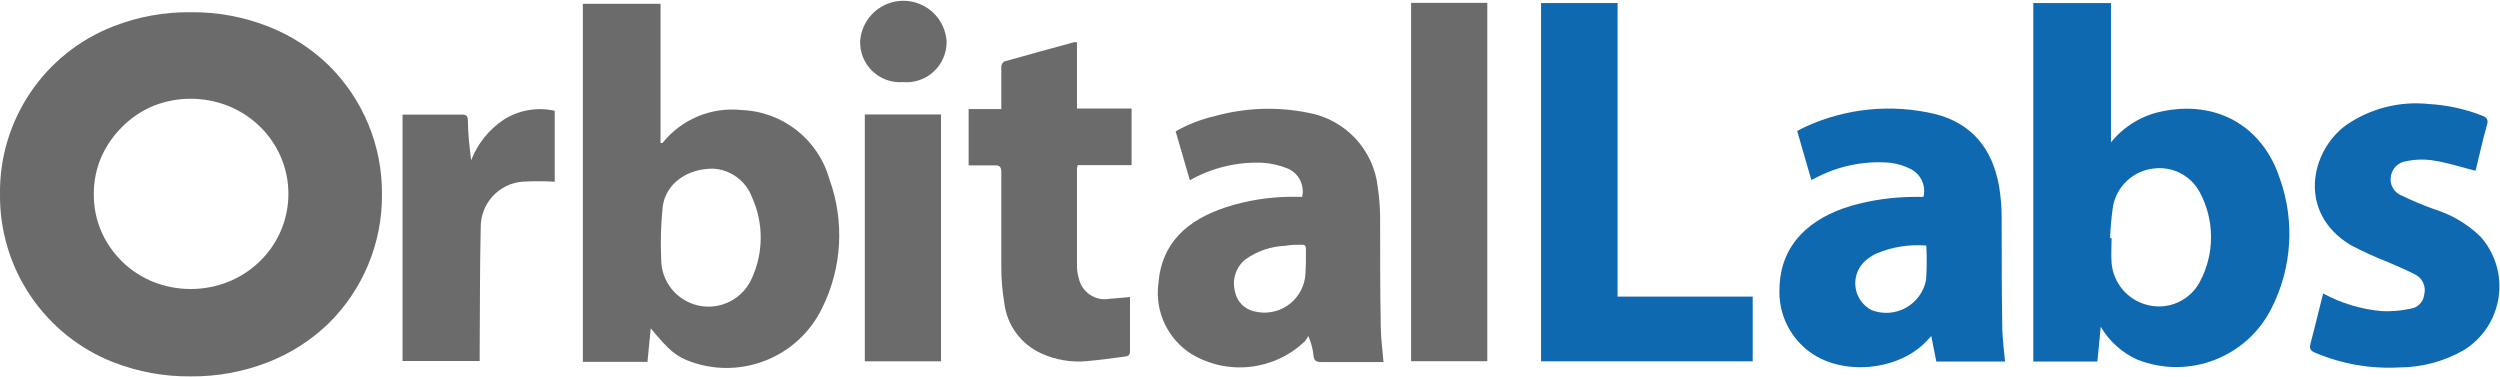
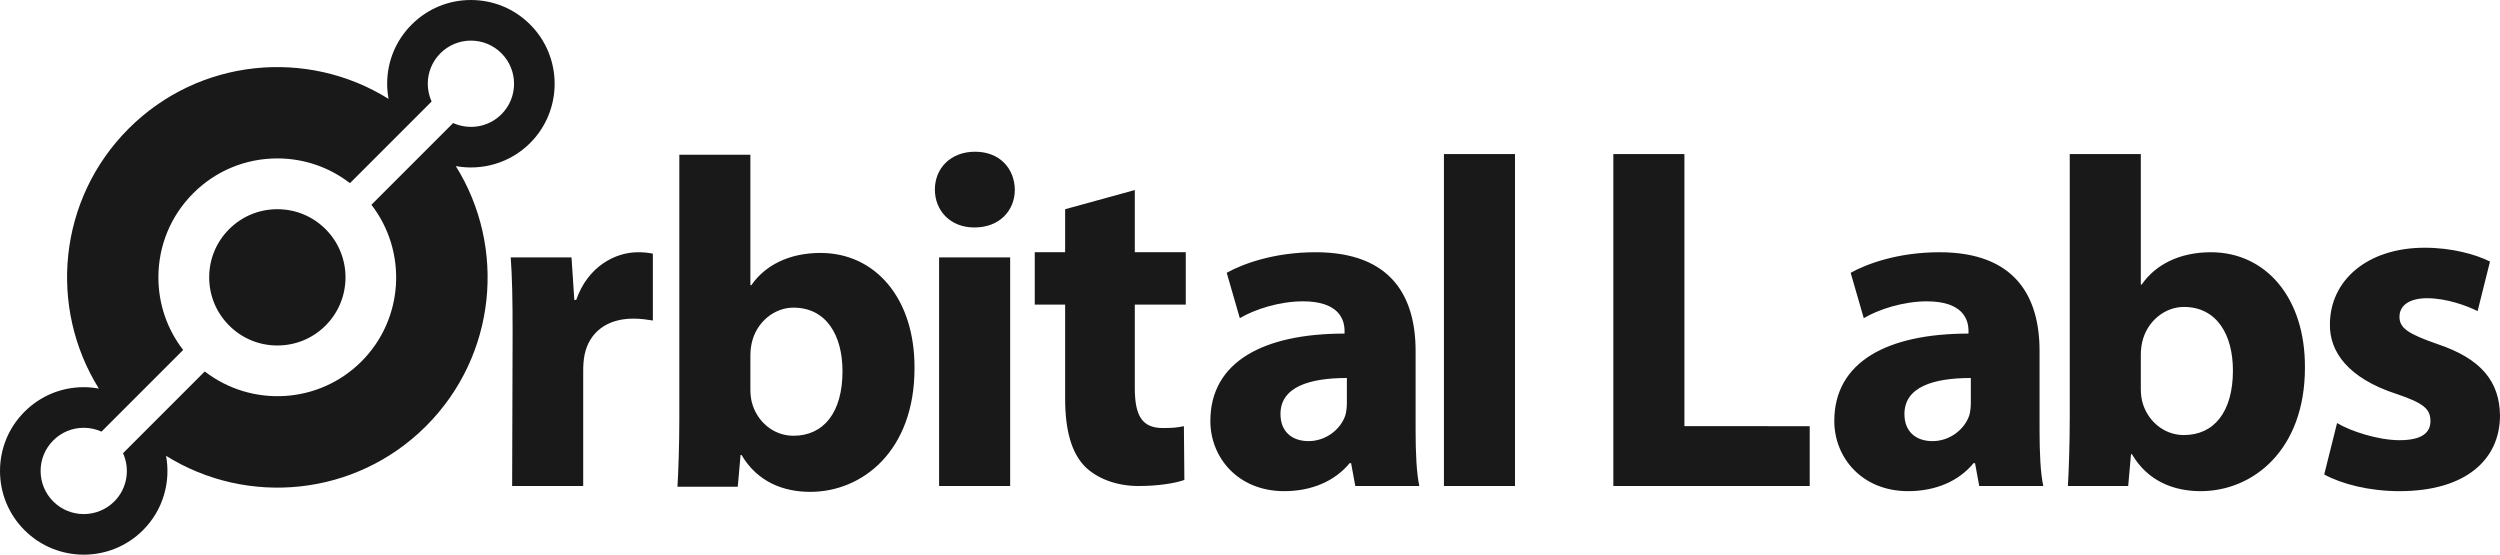
- <svg xmlns="http://www.w3.org/2000/svg" viewBox="0 0 237.19 35.71">
+ <svg xmlns="http://www.w3.org/2000/svg" width="2127.609" height="472.047">
  <defs>
-     <style>.cls-1{fill:#0f69b0;}.cls-2{fill:#6b6b6b;}</style>
+     <clipPath clipPathUnits="userSpaceOnUse" id="a">
+       <path d="M0 2000h2000V0H0z" />
+     </clipPath>
  </defs>
-   <g id="Layer_2" data-name="Layer 2">
-     <g id="Layer_1-2" data-name="Layer 1">
-       <path class="cls-1" d="M199.31,31l-.32,3.3h-6.08V.29h7.37V13.51a8.31,8.31,0,0,1,4.82-2.94c5.16-1.09,9.55,1.35,11.2,6.36a15.59,15.59,0,0,1-.78,12.3,10.1,10.1,0,0,1-12.72,4.9A7.65,7.65,0,0,1,199.31,31Zm.89-8.41h.14c0,.79-.06,1.58,0,2.36a4.5,4.5,0,0,0,3.46,4,4.38,4.38,0,0,0,4.9-2.19,9,9,0,0,0,0-8.53A4.33,4.33,0,0,0,204.24,16a4.42,4.42,0,0,0-3.75,3.48A26.79,26.79,0,0,0,200.2,22.57Z" />
-       <path class="cls-2" d="M55.3.36h7.37V13.57c.11,0,.16,0,.18,0a8.46,8.46,0,0,1,7.51-3.13A9,9,0,0,1,78.69,17,15.55,15.55,0,0,1,78,29.23a10.08,10.08,0,0,1-12.35,5.13c-1.5-.52-2.17-1.1-3.91-3.21l-.31,3.18H55.3ZM67.65,16c-2.53,0-4.47,1.46-4.77,3.57a33.48,33.48,0,0,0-.15,5,4.49,4.49,0,0,0,8.6,1.84,9.3,9.3,0,0,0,0-7.74A4.18,4.18,0,0,0,67.65,16Z" />
-       <path class="cls-2" d="M123.54,18.68A2.35,2.35,0,0,0,122.2,16a7.6,7.6,0,0,0-2.45-.56,12.94,12.94,0,0,0-6.86,1.66c-.45-1.55-.9-3.07-1.35-4.64a13.8,13.8,0,0,1,3.7-1.44,19,19,0,0,1,8.88-.32,8.07,8.07,0,0,1,6.6,7.08,20.5,20.5,0,0,1,.22,2.83c0,3.44,0,6.87.06,10.31,0,1.12.17,2.25.26,3.43h-3.49c-.79,0-1.58,0-2.37,0-.49,0-.74-.09-.78-.64a5.94,5.94,0,0,0-.5-1.83,2.37,2.37,0,0,1-.32.5,8.93,8.93,0,0,1-10.74,1.22,6.85,6.85,0,0,1-3.16-6.65c.3-4,2.84-6.1,6.38-7.28a20.55,20.55,0,0,1,6.32-1Zm.36,6.16h0c0-.39,0-.77,0-1.16s-.1-.48-.45-.46c-.5,0-1,0-1.51.1a7,7,0,0,0-3.78,1.29,2.93,2.93,0,0,0-1,3,2.36,2.36,0,0,0,1.8,1.92,3.9,3.9,0,0,0,4.85-3.13C123.88,25.89,123.88,25.36,123.9,24.84Z" />
-       <path class="cls-1" d="M190.23,34.3h-6.52l-.48-2.42c-.23.25-.38.43-.55.59-2.81,2.86-8.57,3.3-11.62.39a7.05,7.05,0,0,1-2.23-5.49c.08-4.28,3-6.71,6.79-7.84a22.12,22.12,0,0,1,6.16-.85h.71a2.34,2.34,0,0,0-1.18-2.63,5.93,5.93,0,0,0-2-.61,12.83,12.83,0,0,0-7.13,1.48l-.33.15-1.34-4.64c.31-.16.6-.33.91-.46a18.94,18.94,0,0,1,12.14-1.16c3.54.88,5.47,3.32,6.1,6.83a18.64,18.64,0,0,1,.25,3.08c0,3.49,0,7,.06,10.49C190,32.23,190.13,33.25,190.23,34.3Zm-7.47-11a10,10,0,0,0-4.77.77,4.26,4.26,0,0,0-1.18.83,2.87,2.87,0,0,0,.75,4.52,3.85,3.85,0,0,0,5.18-2.87A27,27,0,0,0,182.76,23.29Z" />
-       <path class="cls-1" d="M153.47,28.14h12.82v6.14H146.21V.29h7.26Z" />
-       <path class="cls-1" d="M220.41,27.84A14.27,14.27,0,0,0,226,29.52a10.61,10.61,0,0,0,2.69-.23A1.51,1.51,0,0,0,230,27.94a1.65,1.65,0,0,0-.76-1.84c-.84-.46-1.75-.81-2.62-1.21A33.88,33.88,0,0,1,223,23.24c-5.07-3.08-3.78-8.92-.41-11.37a11.66,11.66,0,0,1,7.88-2,16.35,16.35,0,0,1,5,1.09c.46.18.65.37.48.92-.38,1.32-.67,2.66-1,4,0,.15-.1.3-.1.32-1.41-.37-2.76-.8-4.14-1a6.94,6.94,0,0,0-2.4.09,1.71,1.71,0,0,0-1.48,1.48,1.64,1.64,0,0,0,1,1.77,33,33,0,0,0,3.06,1.29,11,11,0,0,1,4.44,2.61,7.1,7.1,0,0,1-1.56,10.77,12.35,12.35,0,0,1-6.13,1.65,17.91,17.91,0,0,1-8-1.4c-.44-.19-.55-.39-.43-.86C219.64,31,220,29.43,220.41,27.84Z" />
-       <path class="cls-2" d="M107.21,28.18c0,1.75,0,3.47,0,5.18,0,.39-.25.44-.5.47-1.22.17-2.44.33-3.66.44a8.51,8.51,0,0,1-4.19-.71,6.05,6.05,0,0,1-3.59-4.91A20,20,0,0,1,95,25.46c0-3,0-6.07,0-9.1,0-.55-.17-.7-.69-.67-.79,0-1.58,0-2.41,0V10.35H95V8.62c0-.77,0-1.54,0-2.3a.61.61,0,0,1,.29-.49c2.19-.62,4.39-1.22,6.59-1.82a1.06,1.06,0,0,1,.3,0v6.29h5.18v5.37h-5.1a1.41,1.41,0,0,0-.08.28c0,3.14,0,6.27,0,9.4a3.94,3.94,0,0,0,.16,1,2.52,2.52,0,0,0,2.92,2C105.88,28.31,106.48,28.24,107.21,28.18Z" />
-       <path class="cls-2" d="M133.88.27h7.23v34h-7.23Z" />
-       <path class="cls-2" d="M52.63,17.24a26.64,26.64,0,0,0-3.1,0,4.31,4.31,0,0,0-3.92,4.24c-.09,4-.07,8-.1,11.94v.83H38.19V10.87a3.55,3.55,0,0,1,.41,0c1.74,0,3.48,0,5.22,0,.41,0,.55.12.57.54,0,1.26.16,2.52.31,3.8a8.17,8.17,0,0,1,3.08-3.85,6.43,6.43,0,0,1,4.85-.85Z" />
-       <path class="cls-2" d="M82.05,10.86h7.23V34.28H82.05Z" />
-       <path class="cls-2" d="M85.67,7.79a3.78,3.78,0,0,1-4.06-3.93,4.11,4.11,0,0,1,8.2.08A3.81,3.81,0,0,1,85.67,7.79Z" />
-       <path class="cls-2" d="M0,18.43A16.85,16.85,0,0,1,10.78,2.49,19.5,19.5,0,0,1,18.1,1.16a19.49,19.49,0,0,1,7.29,1.33,17.35,17.35,0,0,1,5.75,3.66,17,17,0,0,1,5.1,12.28,17,17,0,0,1-5.1,12.29,17.35,17.35,0,0,1-5.75,3.66,19.69,19.69,0,0,1-7.29,1.33,19.7,19.7,0,0,1-7.32-1.33A16.94,16.94,0,0,1,0,18.43Zm8.9,0A8.76,8.76,0,0,0,9.63,22a9.21,9.21,0,0,0,2,2.86,9.11,9.11,0,0,0,2.93,1.89,9.66,9.66,0,0,0,7.07,0,9.2,9.2,0,0,0,2.95-1.89,8.9,8.9,0,0,0,0-12.93,9.2,9.2,0,0,0-2.95-1.89,9.66,9.66,0,0,0-7.07,0A9.11,9.11,0,0,0,11.63,12a9.21,9.21,0,0,0-2,2.86A8.74,8.74,0,0,0,8.9,18.43Z" />
-     </g>
+   <g clip-path="url(#a)" transform="matrix(1.33333 0 0 -1.33333 -269.528 1569.357)">
+     <path d="M439.217 1046.319c22.981-29.751 20.902-72.74-6.375-100.017-27.265-27.268-70.25-29.351-100-6.371l-52.169-52.168c4.575-10.14 2.735-22.492-5.584-30.814-10.747-10.736-28.219-10.736-38.954 0-5.2 5.205-8.068 12.115-8.068 19.477 0 7.353 2.868 14.272 8.068 19.47 5.201 5.207 12.112 8.072 19.475 8.072 3.971 0 7.804-.858 11.317-2.446l52.128 52.12c-10.239 13.225-15.805 29.355-15.805 46.342 0 20.28 7.9 39.338 22.232 53.682 14.341 14.338 33.41 22.24 53.686 22.24 16.99 0 33.117-5.57 46.343-15.797l52.127 52.118a27.479 27.479 0 00-2.45 11.322c0 7.354 2.867 14.274 8.068 19.479 5.201 5.197 12.12 8.069 19.474 8.069 7.36 0 14.27-2.872 19.474-8.07 10.74-10.742 10.74-28.212 0-38.956-8.322-8.322-20.672-10.162-30.82-5.585zm101.32 39.426c20.846 20.85 20.837 54.769 0 75.61-10.102 10.1-23.525 15.663-37.807 15.663-14.285 0-27.71-5.562-37.803-15.663-10.099-10.1-15.662-23.515-15.662-37.806 0-3.275.33-6.49.898-9.647-51.813 32.355-120.88 26.049-165.915-18.994-45.04-45.033-51.342-114.1-18.99-165.92-3.154.572-6.375.907-9.648.907-14.285 0-27.71-5.571-37.81-15.668-10.092-10.094-15.654-23.53-15.654-37.801 0-14.282 5.562-27.714 15.654-37.807 20.847-20.848 54.768-20.848 75.616 0 12.89 12.886 17.784 30.77 14.738 47.465 51.81-32.365 120.893-26.065 165.938 18.976 45.045 45.05 51.35 114.132 18.978 165.942 16.702-3.038 34.581 1.856 47.467 14.743" fill="#191919" />
+     <path d="M379.18 956.503c-11.632 0-22.548 4.517-30.737 12.713-8.256 8.236-12.778 19.16-12.778 30.79 0 11.616 4.52 22.535 12.734 30.746 8.216 8.212 19.146 12.735 30.781 12.735 11.635 0 22.563-4.523 30.776-12.735 16.967-16.962 16.967-44.565 0-61.522-8.2-8.202-19.132-12.727-30.776-12.727M529.336 964.692c0 21.49-.298 35.513-1.195 48.043h38.795l1.79-27.155h1.196c7.46 21.486 25.067 30.44 39.392 30.44 4.177 0 6.27-.296 9.55-.893v-42.68c-3.88.596-7.46 1.197-12.539 1.197-16.708 0-28.048-8.656-31.033-22.98-.597-2.983-.897-6.267-.897-10.147v-73.713h-45.357zM681.112 928.437c0-2.987.295-5.668.894-8.062 2.985-11.933 13.43-21.49 26.56-21.49 19.396 0 31.336 14.932 31.336 41.191 0 22.68-10.144 40.583-31.336 40.583-12.234 0-23.575-9.254-26.56-22.386-.6-2.682-.894-5.367-.894-8.356zm-45.363 149.81h45.363v-83.26h.597c8.653 12.534 23.873 20.589 44.166 20.589 34.917 0 60.284-28.945 59.985-73.71 0-52.527-33.13-78.793-66.55-78.793-17.014 0-33.723 6.273-43.867 23.586h-.601l-1.788-20.295h-38.498c.598 9.546 1.193 27.155 1.193 43.567zM801.553 1012.736h45.364V866.805h-45.364zm22.384 19.103c-15.217 0-25.07 10.74-25.07 24.175 0 13.722 10.149 24.169 25.667 24.169 15.518 0 25.071-10.447 25.371-24.169 0-13.435-9.853-24.175-25.669-24.175zM926.471 1055.718v-39.693h32.533v-33.427h-32.533v-53.122c0-17.603 4.477-25.659 17.91-25.659 6.265 0 9.251.296 13.431 1.19l.3-34.316c-5.675-2.09-16.712-3.887-29.249-3.887-14.626 0-26.856 5.08-34.322 12.542-8.355 8.653-12.537 22.676-12.537 43.267v59.985H862.61v33.427h19.394v27.458zM1061.834 935.748c-23.871 0-42.377-5.67-42.377-22.982 0-11.634 7.758-17.304 17.904-17.304 11.047 0 20.594 7.46 23.578 16.705.598 2.387.895 5.072.895 7.76zm43.869-33.726c0-13.727.596-27.157 2.387-35.21h-40.883l-2.685 14.615h-.897c-9.551-11.635-24.467-17.905-41.779-17.905-29.543 0-47.148 21.495-47.148 44.767 0 37.903 34.015 55.808 85.646 55.808v1.787c0 7.76-4.178 18.802-26.561 18.802-14.92 0-30.744-5.071-40.287-10.741l-8.36 28.953c10.149 5.668 30.145 13.127 56.706 13.127 48.644 0 63.861-28.651 63.861-62.971zM1123.785 1078.696h45.359V866.805h-45.359zM1460.096 935.748c-23.877 0-42.38-5.676-42.38-22.991 0-11.631 7.76-17.301 17.909-17.301 11.037 0 20.584 7.458 23.573 16.711.597 2.387.898 5.067.898 7.76zm43.867-33.732c0-13.721.59-27.156 2.385-35.211h-40.883l-2.687 14.622h-.901c-9.54-11.639-24.467-17.905-41.777-17.905-29.541 0-47.15 21.489-47.15 44.767 0 37.897 34.023 55.808 85.652 55.808v1.787c0 7.76-4.174 18.796-26.56 18.796-14.923 0-30.741-5.065-40.284-10.74l-8.361 28.952c10.15 5.669 30.138 13.127 56.705 13.127 48.639 0 63.86-28.645 63.86-62.971zM1568.596 928.879c0-2.981.3-5.668.896-8.06 2.989-11.933 13.438-21.488 26.563-21.488 19.396 0 31.332 14.928 31.332 41.187 0 22.682-10.146 40.585-31.332 40.585-12.234 0-23.574-9.254-26.563-22.38-.595-2.686-.896-5.373-.896-8.356zm-45.363 149.81h45.363v-83.26h.594c8.66 12.536 23.877 20.59 44.174 20.59 34.912 0 60.277-28.948 59.982-73.71 0-52.528-33.125-78.786-66.55-78.786-17.014 0-33.721 6.265-43.87 23.578h-.594l-1.791-20.296h-38.494c.588 9.55 1.186 27.164 1.186 43.567zM1277.28 905.006v173.69h-45.364V866.805h125.338v38.2zM1693.86 907.004c8.52-5.171 26.15-10.95 39.83-10.95 13.995 0 19.774 4.56 19.774 12.16 0 7.914-4.564 11.566-21.587 17.33-31.018 10.042-42.885 27.074-42.579 44.404 0 27.969 23.723 48.956 60.514 48.956 17.332 0 32.537-4.256 41.66-8.817l-7.904-31.63c-6.69 3.346-19.762 8.217-32.23 8.217-11.254 0-17.649-4.565-17.649-11.86 0-7.297 5.781-10.952 24.027-17.332 28.284-9.427 39.83-24.023 40.137-45.616 0-27.974-21.586-48.343-64.164-48.343-19.457 0-36.783 4.555-48.035 10.64z" fill="#191919" />
  </g>
</svg>
